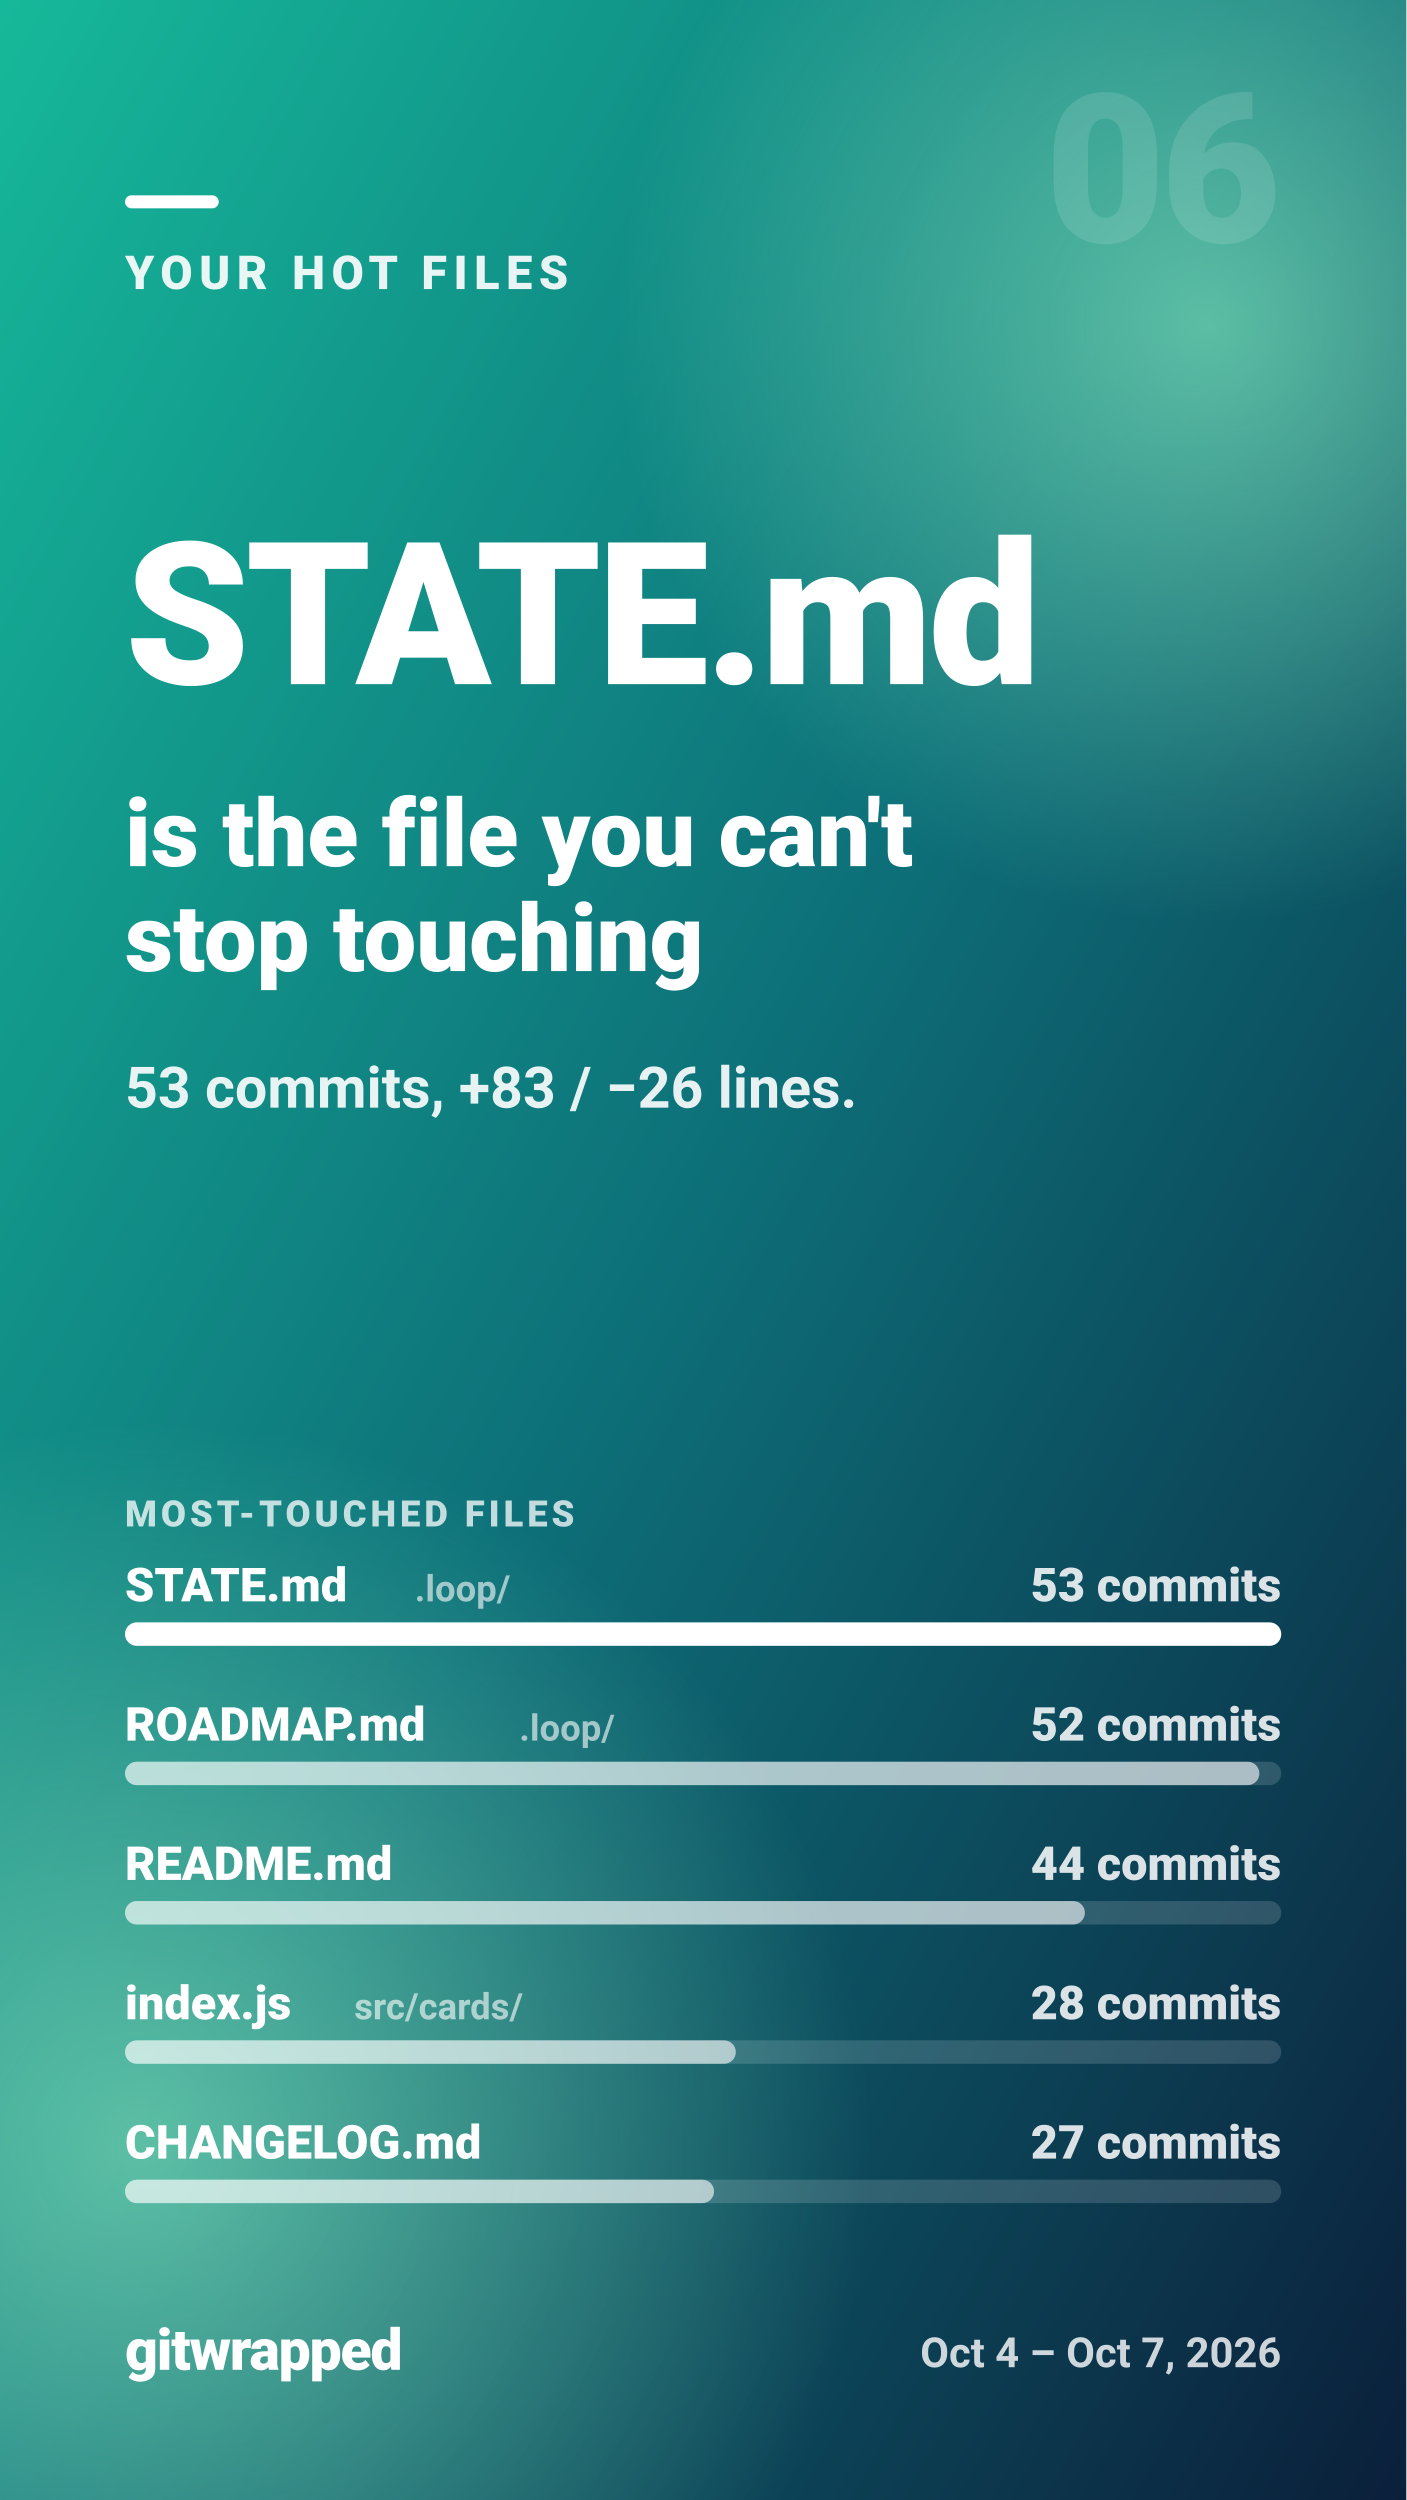
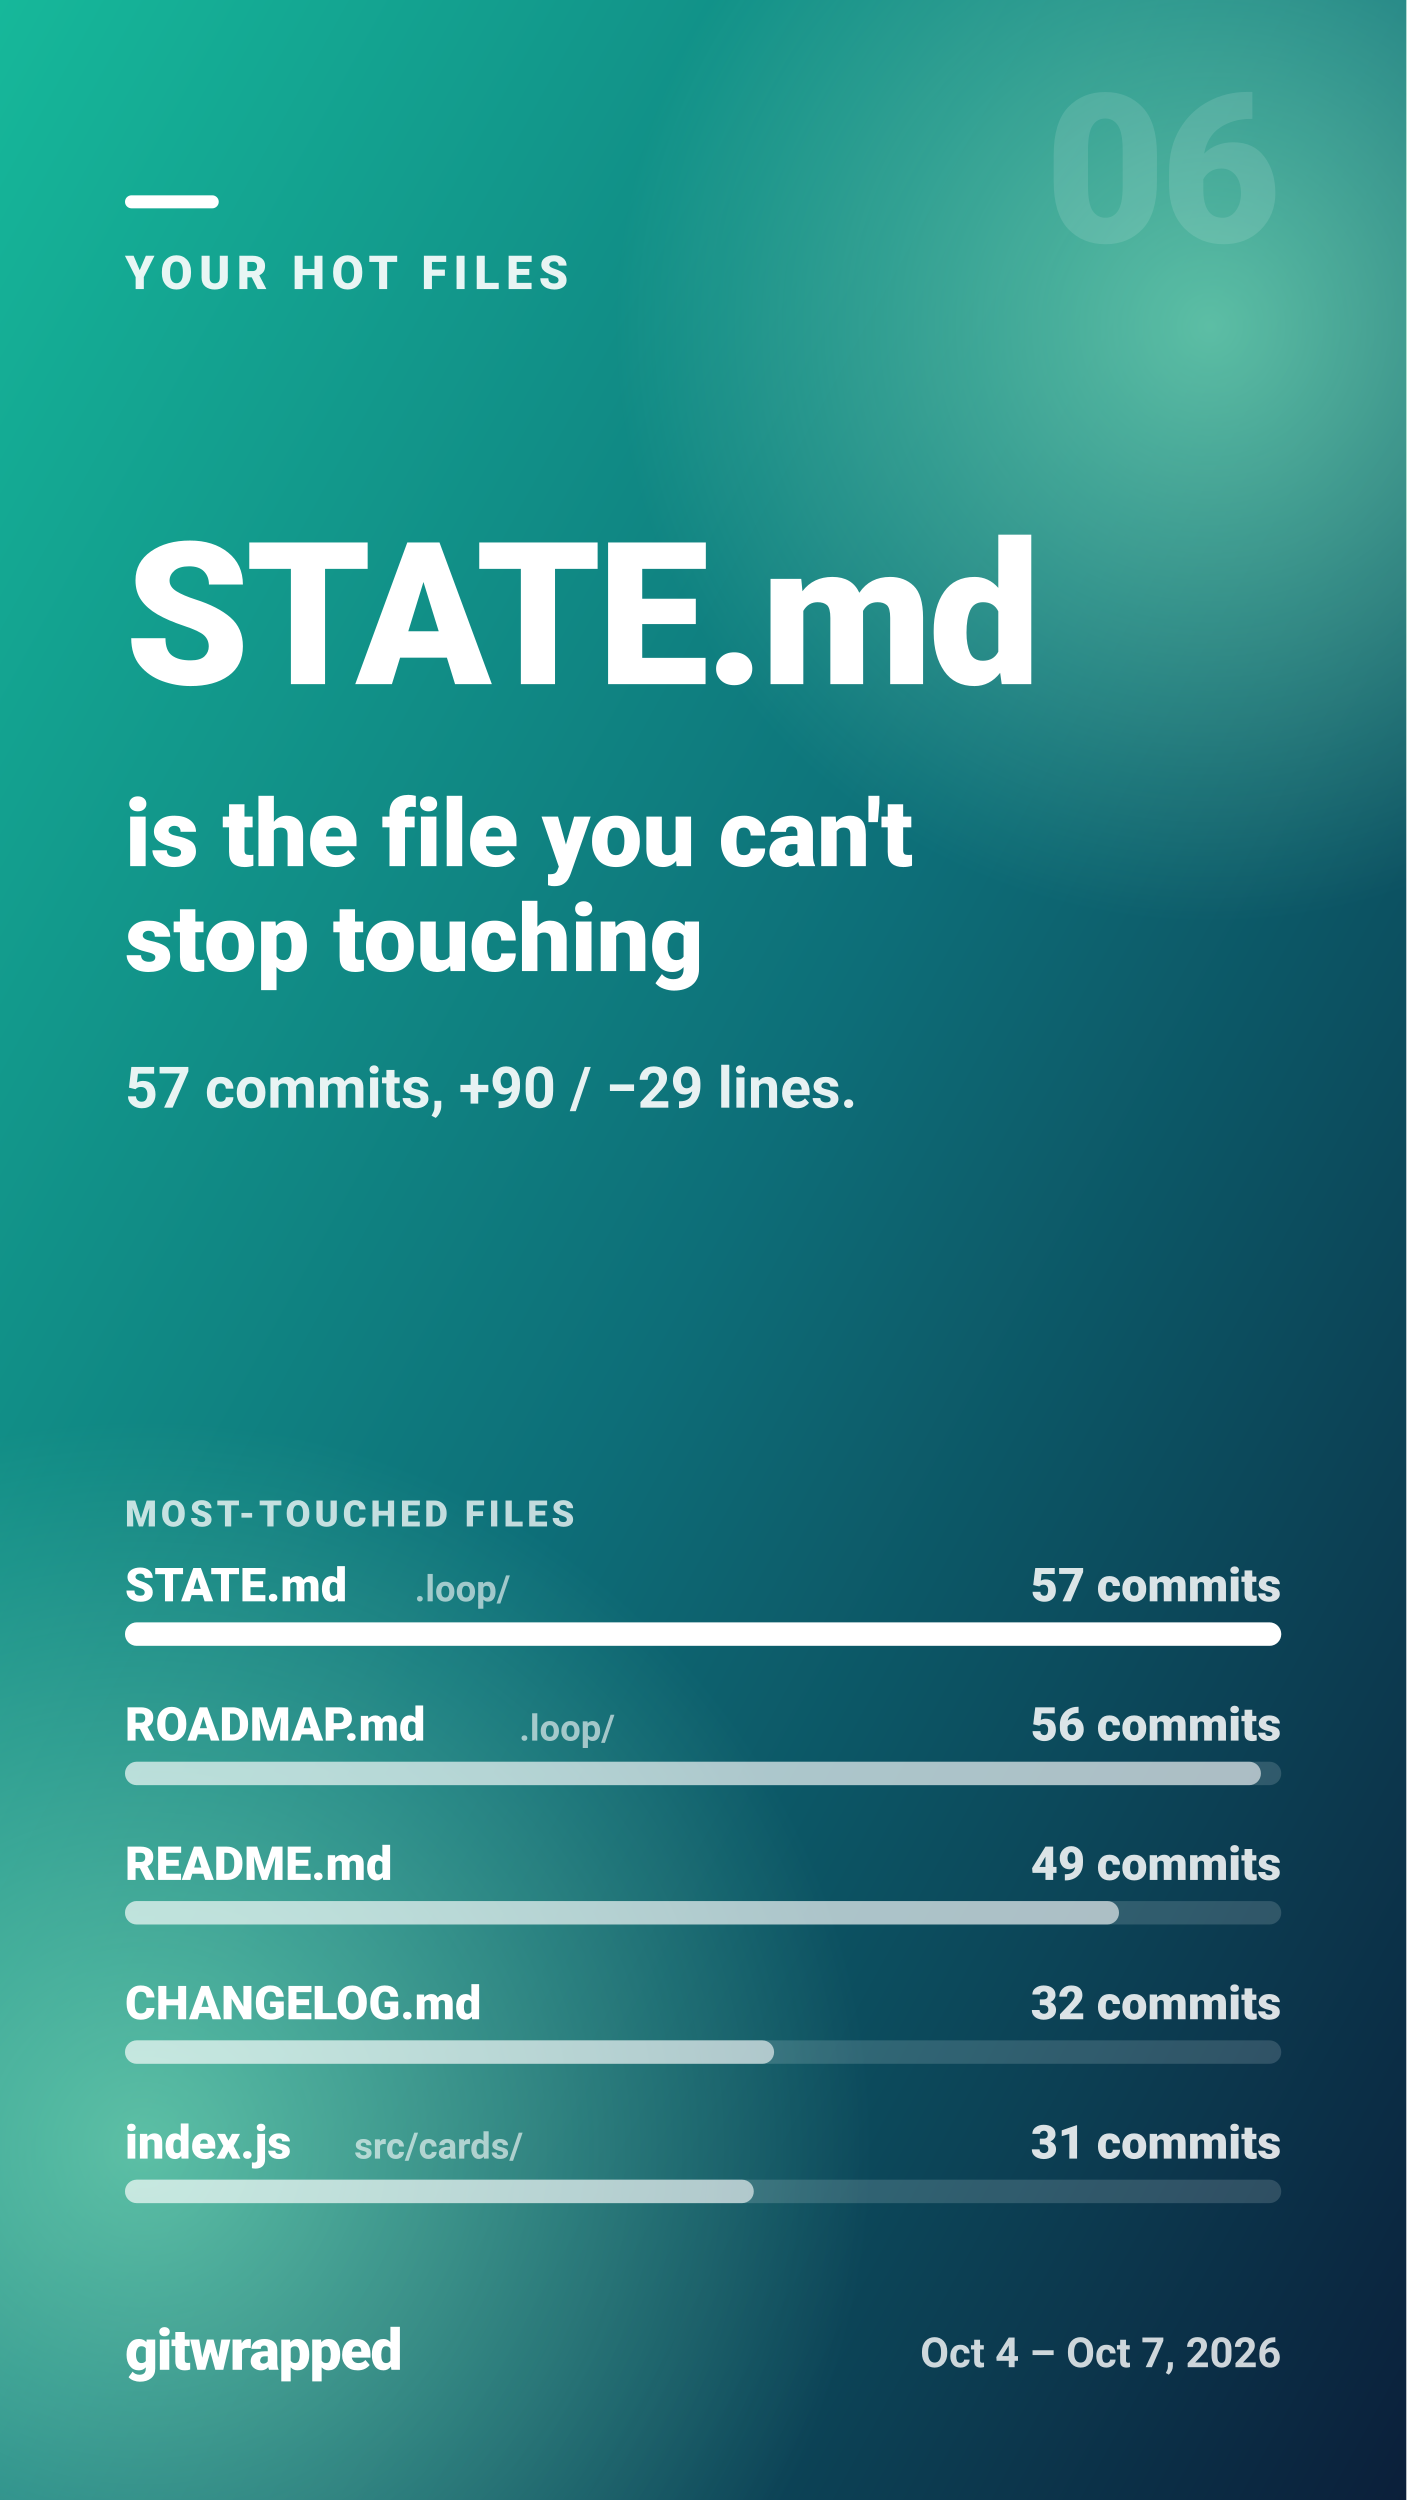
<svg xmlns="http://www.w3.org/2000/svg" width="1080" height="1920" viewBox="0 0 1080 1920" role="img" aria-label="YOUR HOT FILES — STATE.md — is the file you can't stop touching">
  <defs>
    <linearGradient id="gw-hot-files-bg" x1="0" y1="0" x2="1" y2="1">
      <stop offset="0.00" stop-color="#16b89a" />
      <stop offset="0.50" stop-color="#0d6e78" />
      <stop offset="1.00" stop-color="#0b1f3a" />
    </linearGradient>
    <radialGradient id="gw-hot-files-glow">
      <stop offset="0" stop-color="#9dffc9" stop-opacity="0.55" />
      <stop offset="1" stop-color="#9dffc9" stop-opacity="0" />
    </radialGradient>
  </defs>
  <rect width="1080" height="1920" fill="url(#gw-hot-files-bg)" />
  <circle cx="930" cy="250" r="460" fill="url(#gw-hot-files-glow)" />
  <circle cx="110" cy="1650" r="560" fill="url(#gw-hot-files-glow)" />
  <g fill="#ffffff" font-family="system-ui, -apple-system, 'Segoe UI', Roboto, Helvetica, Arial, sans-serif">
    <text x="984" y="186" font-size="160" font-weight="900" fill-opacity="0.12" text-anchor="end" letter-spacing="-4">06</text>
    <rect x="96" y="150" width="72" height="10" rx="5" fill="#ffffff" />
    <text x="96" y="222" font-size="36" font-weight="800" fill-opacity="0.9" letter-spacing="5">YOUR HOT FILES</text>
    <text x="96" y="525.4" font-size="153" font-weight="900" letter-spacing="-3.1">STATE.md</text>
    <text x="96" y="665.2" font-size="72" font-weight="800">is the file you can't</text>
    <text x="96" y="745.8" font-size="72" font-weight="800">stop touching</text>
-     <text x="96" y="850.7" font-size="44" font-weight="600" fill-opacity="0.9">53 commits, +83 / −26 lines.</text>
+     <text x="96" y="850.7" font-size="44" font-weight="600" fill-opacity="0.9">57 commits, +90 / −29 lines.</text>
    <text x="96" y="1172.3" font-size="28" font-weight="800" fill-opacity="0.75" letter-spacing="3">MOST-TOUCHED FILES</text>
    <g>
      <text x="96" y="1229.8" font-size="36" font-weight="800">STATE.md</text>
      <text x="318.5" y="1229.8" font-size="28" font-weight="600" fill-opacity="0.6">.loop/</text>
-       <text x="984" y="1229.8" font-size="36" font-weight="800" fill-opacity="0.85" text-anchor="end">53 commits</text>
+       <text x="984" y="1229.8" font-size="36" font-weight="800" fill-opacity="0.85" text-anchor="end">57 commits</text>
      <rect x="96" y="1246" width="888" height="18" rx="9" fill-opacity="0.15" />
      <rect x="96" y="1246" width="888" height="18" rx="9" />
    </g>
    <g>
      <text x="96" y="1336.8" font-size="36" font-weight="800">ROADMAP.md</text>
      <text x="398.8" y="1336.8" font-size="28" font-weight="600" fill-opacity="0.6">.loop/</text>
-       <text x="984" y="1336.8" font-size="36" font-weight="800" fill-opacity="0.85" text-anchor="end">52 commits</text>
+       <text x="984" y="1336.8" font-size="36" font-weight="800" fill-opacity="0.85" text-anchor="end">56 commits</text>
      <rect x="96" y="1353" width="888" height="18" rx="9" fill-opacity="0.15" />
-       <rect x="96" y="1353" width="871.2" height="18" rx="9" fill-opacity="0.6" />
+       <rect x="96" y="1353" width="872.4" height="18" rx="9" fill-opacity="0.6" />
    </g>
    <g>
      <text x="96" y="1443.8" font-size="36" font-weight="800">README.md</text>
-       <text x="984" y="1443.8" font-size="36" font-weight="800" fill-opacity="0.85" text-anchor="end">44 commits</text>
+       <text x="984" y="1443.8" font-size="36" font-weight="800" fill-opacity="0.85" text-anchor="end">49 commits</text>
      <rect x="96" y="1460" width="888" height="18" rx="9" fill-opacity="0.15" />
-       <rect x="96" y="1460" width="737.2" height="18" rx="9" fill-opacity="0.6" />
+       <rect x="96" y="1460" width="763.4" height="18" rx="9" fill-opacity="0.6" />
    </g>
    <g>
-       <text x="96" y="1550.8" font-size="36" font-weight="800">index.js</text>
-       <text x="272" y="1550.8" font-size="28" font-weight="600" fill-opacity="0.6">src/cards/</text>
-       <text x="984" y="1550.8" font-size="36" font-weight="800" fill-opacity="0.85" text-anchor="end">28 commits</text>
+       <text x="96" y="1550.8" font-size="36" font-weight="800">CHANGELOG.md</text>
+       <text x="984" y="1550.8" font-size="36" font-weight="800" fill-opacity="0.85" text-anchor="end">32 commits</text>
      <rect x="96" y="1567" width="888" height="18" rx="9" fill-opacity="0.15" />
-       <rect x="96" y="1567" width="469.1" height="18" rx="9" fill-opacity="0.6" />
+       <rect x="96" y="1567" width="498.5" height="18" rx="9" fill-opacity="0.6" />
    </g>
    <g>
-       <text x="96" y="1657.8" font-size="36" font-weight="800">CHANGELOG.md</text>
-       <text x="984" y="1657.8" font-size="36" font-weight="800" fill-opacity="0.85" text-anchor="end">27 commits</text>
+       <text x="96" y="1657.8" font-size="36" font-weight="800">index.js</text>
+       <text x="272" y="1657.8" font-size="28" font-weight="600" fill-opacity="0.6">src/cards/</text>
+       <text x="984" y="1657.8" font-size="36" font-weight="800" fill-opacity="0.85" text-anchor="end">31 commits</text>
      <rect x="96" y="1674" width="888" height="18" rx="9" fill-opacity="0.15" />
-       <rect x="96" y="1674" width="452.4" height="18" rx="9" fill-opacity="0.6" />
+       <rect x="96" y="1674" width="482.9" height="18" rx="9" fill-opacity="0.6" />
    </g>
    <text x="96" y="1820" font-size="44" font-weight="900" letter-spacing="-1">gitwrapped</text>
    <text x="984" y="1818" font-size="32" font-weight="600" fill-opacity="0.8" text-anchor="end">Oct 4 – Oct 7, 2026</text>
  </g>
</svg>
